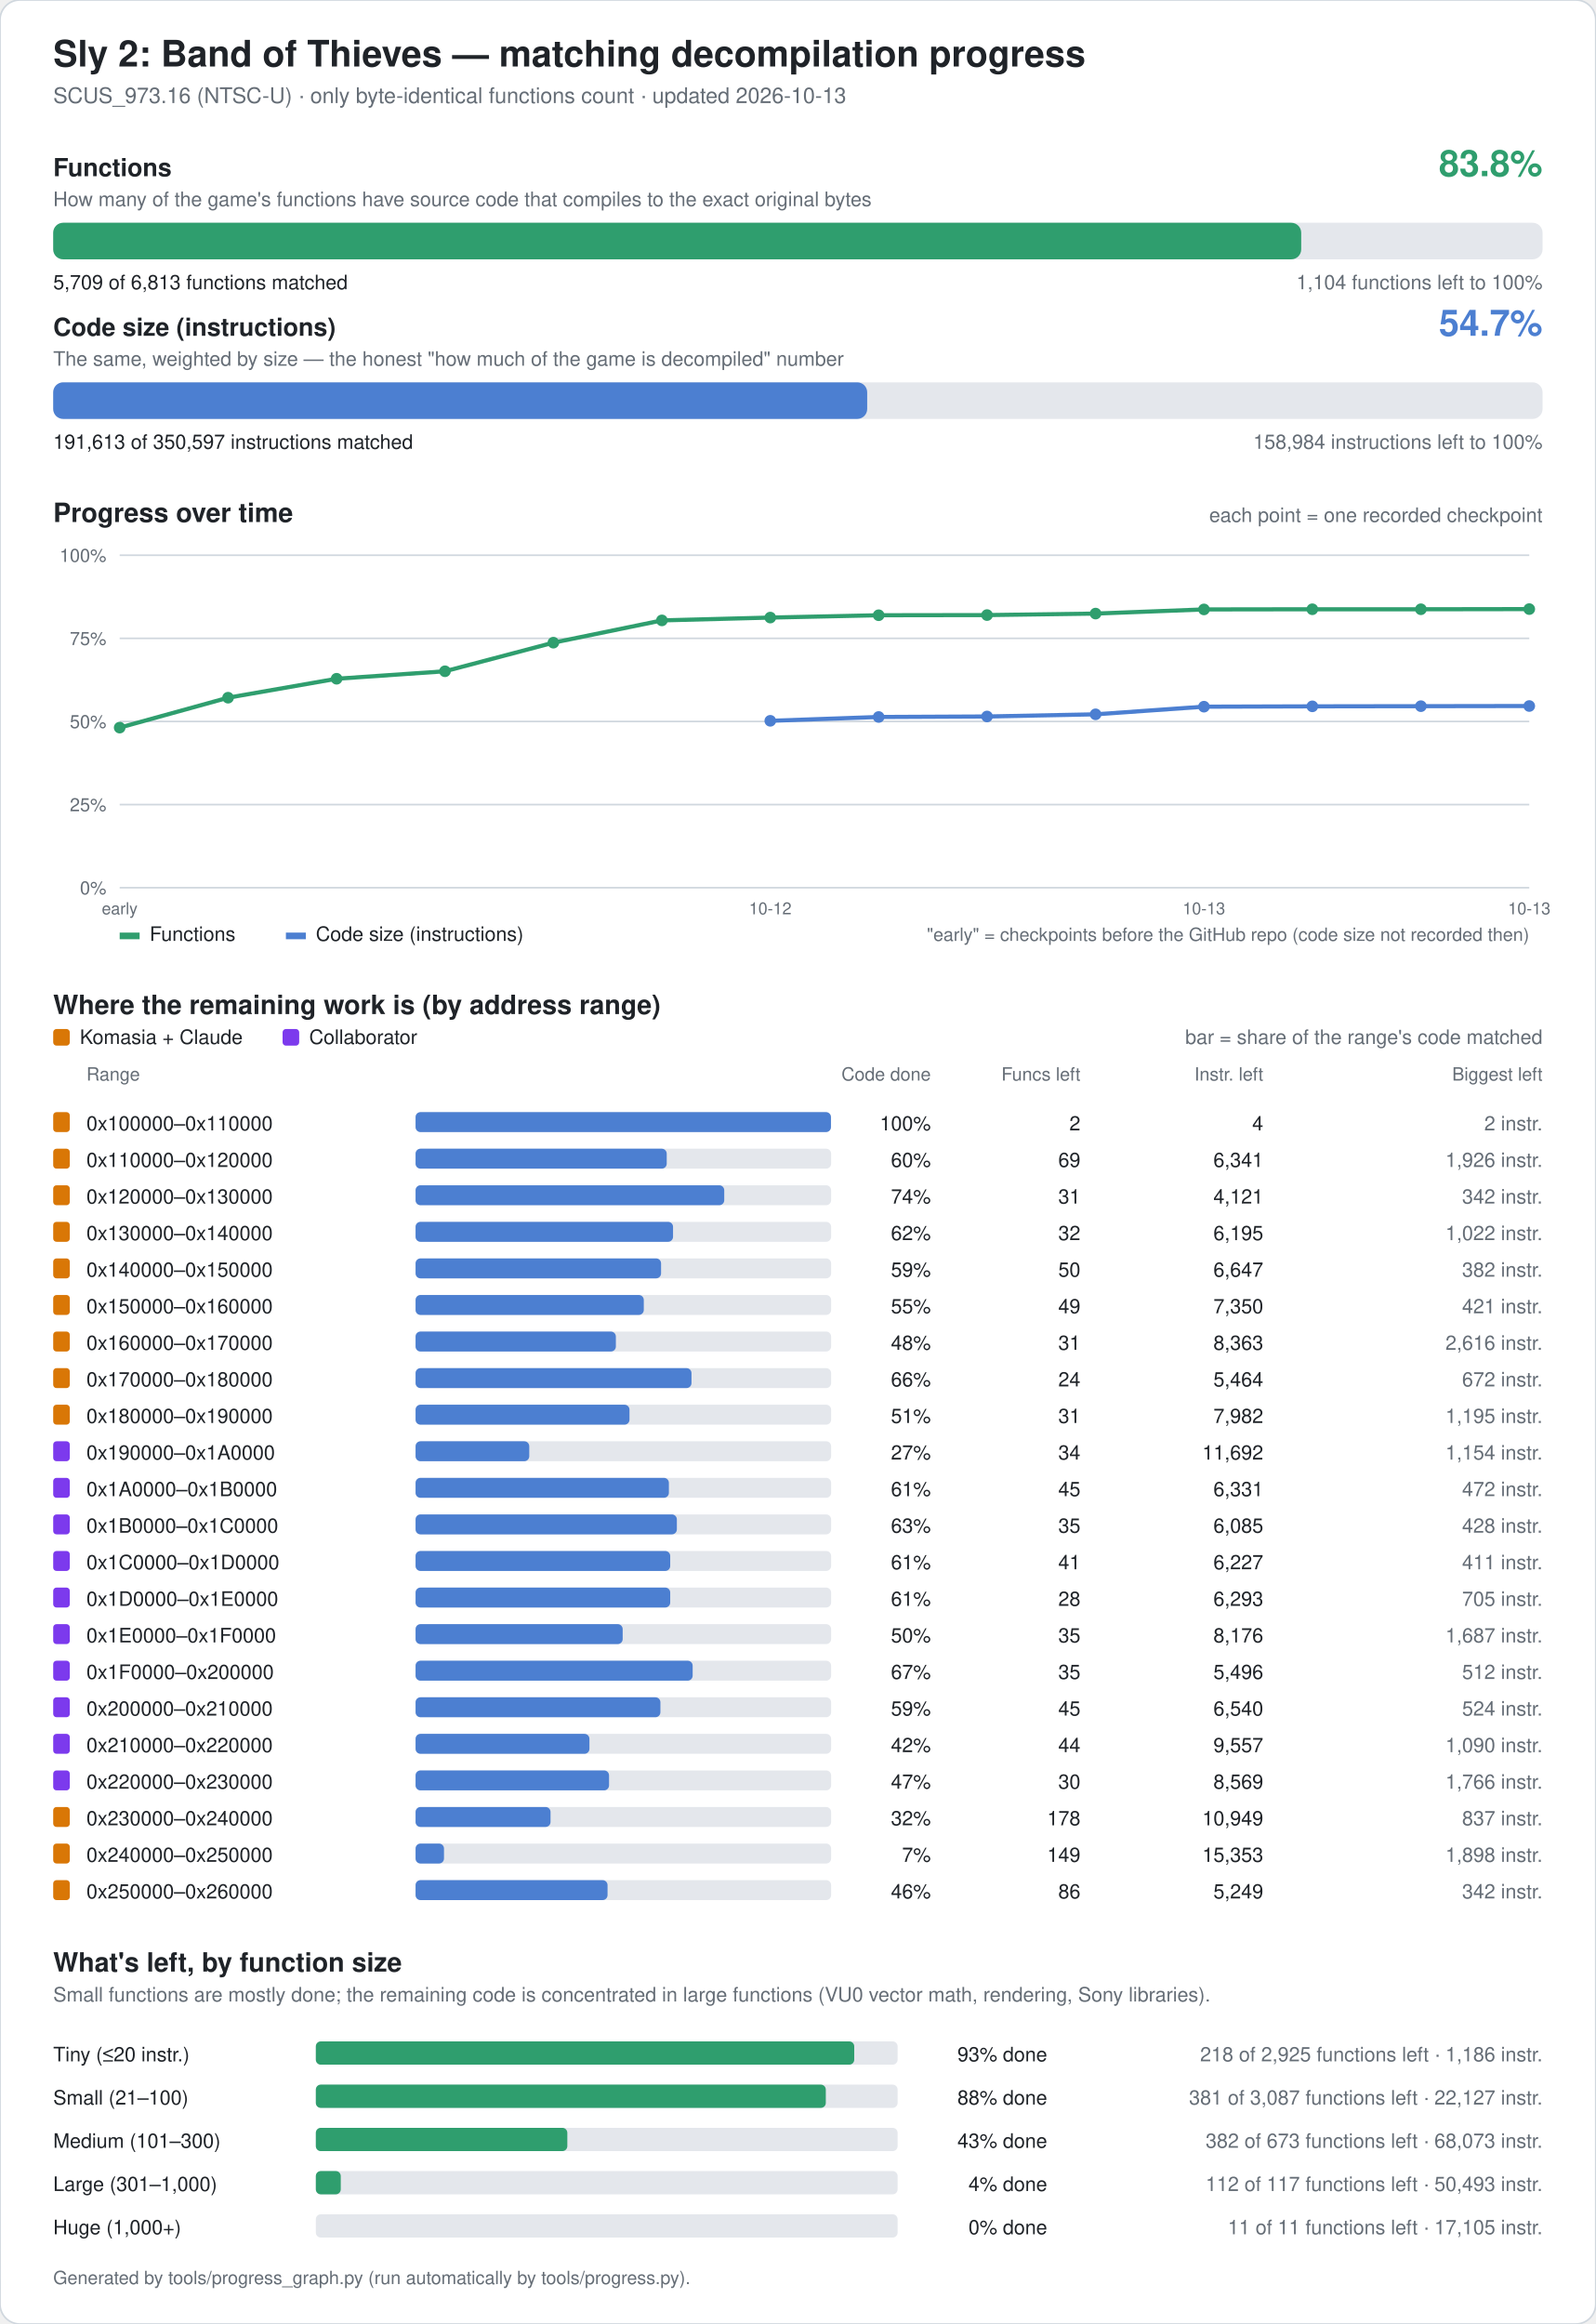
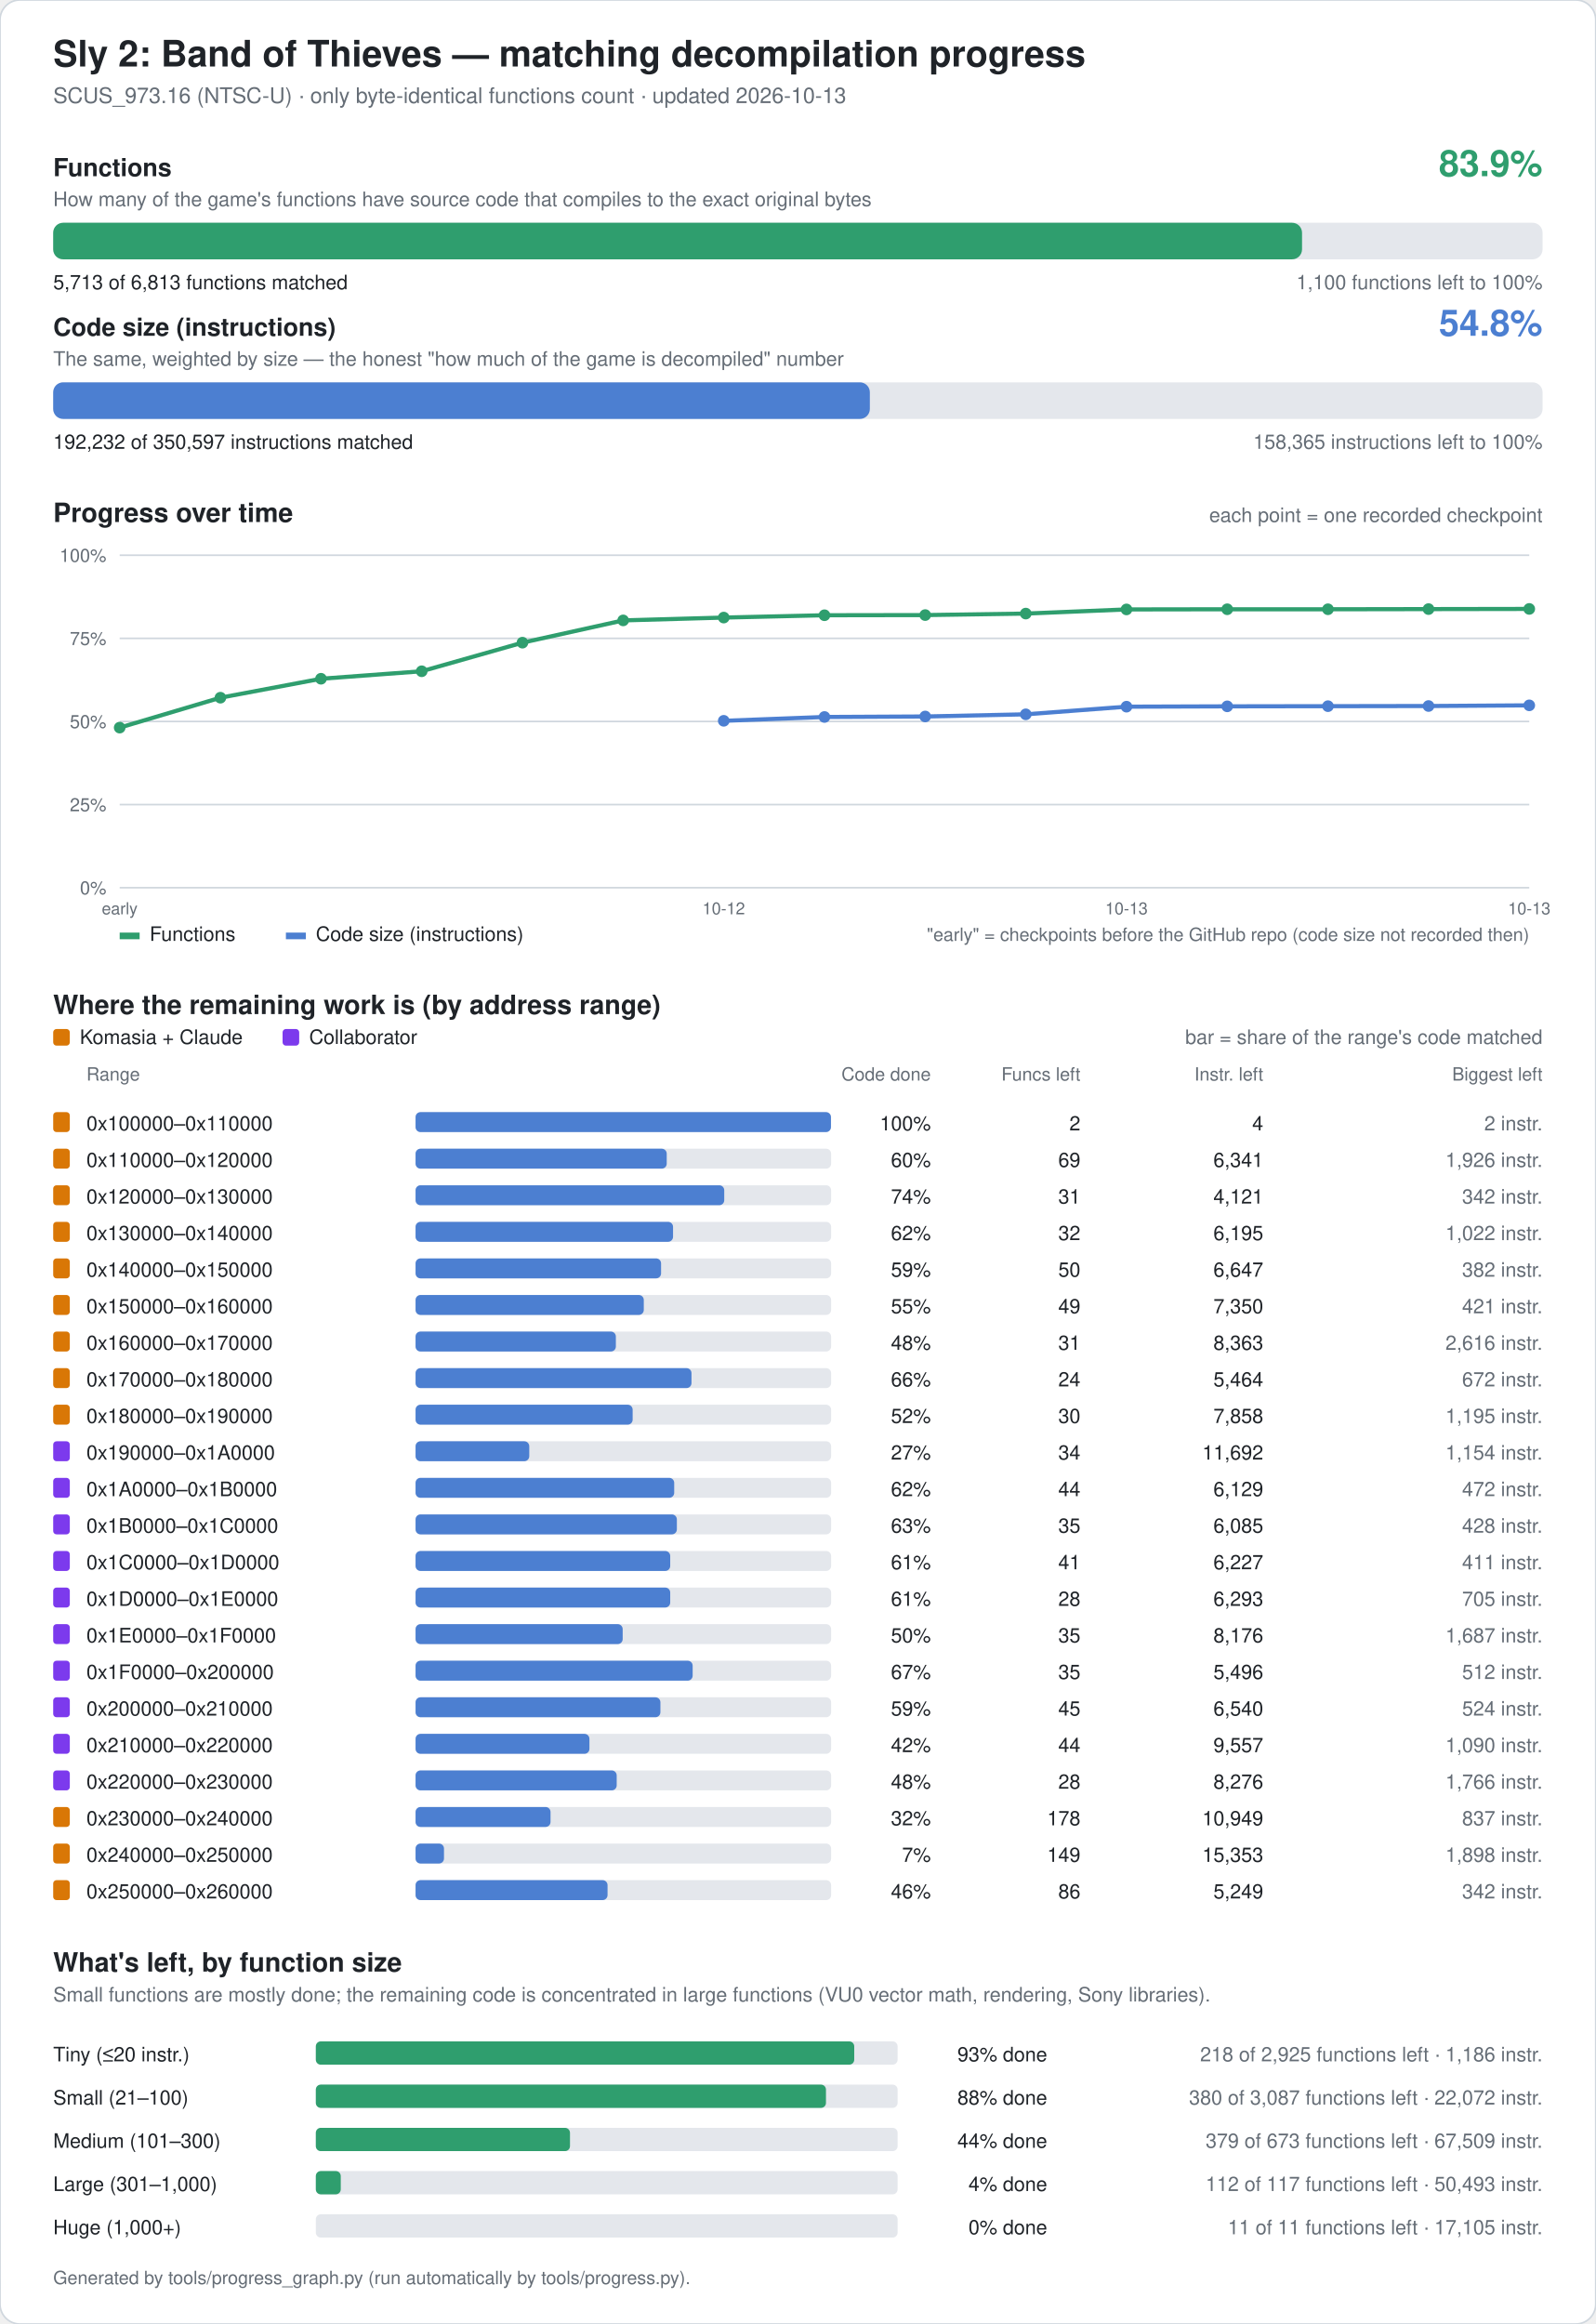
<svg xmlns="http://www.w3.org/2000/svg" width="960" height="1398" viewBox="0 0 960 1398" font-family="-apple-system,BlinkMacSystemFont,Segoe UI,Helvetica,Arial,sans-serif">
  <rect width="960" height="1398" rx="12" fill="#ffffff" stroke="#d0d7de" />
  <text x="32.0" y="40.0" font-size="22" fill="#1f2328" text-anchor="start" font-weight="bold">Sly 2: Band of Thieves — matching decompilation progress</text>
  <text x="32.0" y="62.0" font-size="13" fill="#656d76" text-anchor="start" font-weight="normal">SCUS_973.16 (NTSC-U) · only byte-identical functions count · updated 2026-10-13</text>
  <text x="32.0" y="106.0" font-size="15" fill="#1f2328" text-anchor="start" font-weight="bold">Functions</text>
-   <text x="928.0" y="106.0" font-size="22" fill="#2f9e6e" text-anchor="end" font-weight="bold">83.8%</text>
+   <text x="928.0" y="106.0" font-size="22" fill="#2f9e6e" text-anchor="end" font-weight="bold">83.9%</text>
  <text x="32.0" y="124.0" font-size="12" fill="#656d76" text-anchor="start" font-weight="normal">How many of the game's functions have source code that compiles to the exact original bytes</text>
  <rect x="32" y="134" width="896" height="22" rx="6" fill="#e4e7ec" />
-   <rect x="32" y="134" width="750.8" height="22" rx="6" fill="#2f9e6e" />
-   <text x="32.0" y="174.0" font-size="12" fill="#1f2328" text-anchor="start" font-weight="normal">5,709 of 6,813 functions matched</text>
-   <text x="928.0" y="174.0" font-size="12" fill="#656d76" text-anchor="end" font-weight="normal">1,104 functions left to 100%</text>
+   <rect x="32" y="134" width="751.3" height="22" rx="6" fill="#2f9e6e" />
+   <text x="32.0" y="174.0" font-size="12" fill="#1f2328" text-anchor="start" font-weight="normal">5,713 of 6,813 functions matched</text>
+   <text x="928.0" y="174.0" font-size="12" fill="#656d76" text-anchor="end" font-weight="normal">1,100 functions left to 100%</text>
  <text x="32.0" y="202.0" font-size="15" fill="#1f2328" text-anchor="start" font-weight="bold">Code size (instructions)</text>
-   <text x="928.0" y="202.0" font-size="22" fill="#4c7fd1" text-anchor="end" font-weight="bold">54.7%</text>
+   <text x="928.0" y="202.0" font-size="22" fill="#4c7fd1" text-anchor="end" font-weight="bold">54.8%</text>
  <text x="32.0" y="220.0" font-size="12" fill="#656d76" text-anchor="start" font-weight="normal">The same, weighted by size — the honest "how much of the game is decompiled" number</text>
  <rect x="32" y="230" width="896" height="22" rx="6" fill="#e4e7ec" />
-   <rect x="32" y="230" width="489.7" height="22" rx="6" fill="#4c7fd1" />
-   <text x="32.0" y="270.0" font-size="12" fill="#1f2328" text-anchor="start" font-weight="normal">191,613 of 350,597 instructions matched</text>
-   <text x="928.0" y="270.0" font-size="12" fill="#656d76" text-anchor="end" font-weight="normal">158,984 instructions left to 100%</text>
+   <rect x="32" y="230" width="491.3" height="22" rx="6" fill="#4c7fd1" />
+   <text x="32.0" y="270.0" font-size="12" fill="#1f2328" text-anchor="start" font-weight="normal">192,232 of 350,597 instructions matched</text>
+   <text x="928.0" y="270.0" font-size="12" fill="#656d76" text-anchor="end" font-weight="normal">158,365 instructions left to 100%</text>
  <text x="32.0" y="314.0" font-size="16" fill="#1f2328" text-anchor="start" font-weight="bold">Progress over time</text>
  <text x="928.0" y="314.0" font-size="12" fill="#656d76" text-anchor="end" font-weight="normal">each point = one recorded checkpoint</text>
  <line x1="72" y1="534.0" x2="920" y2="534.0" stroke="#d0d7de" stroke-width="1" />
  <text x="64.0" y="538.0" font-size="11" fill="#656d76" text-anchor="end" font-weight="normal">0%</text>
  <line x1="72" y1="484.0" x2="920" y2="484.0" stroke="#d0d7de" stroke-width="1" />
  <text x="64.0" y="488.0" font-size="11" fill="#656d76" text-anchor="end" font-weight="normal">25%</text>
  <line x1="72" y1="434.0" x2="920" y2="434.0" stroke="#d0d7de" stroke-width="1" />
  <text x="64.0" y="438.0" font-size="11" fill="#656d76" text-anchor="end" font-weight="normal">50%</text>
  <line x1="72" y1="384.0" x2="920" y2="384.0" stroke="#d0d7de" stroke-width="1" />
  <text x="64.0" y="388.0" font-size="11" fill="#656d76" text-anchor="end" font-weight="normal">75%</text>
  <line x1="72" y1="334.0" x2="920" y2="334.0" stroke="#d0d7de" stroke-width="1" />
  <text x="64.0" y="338.0" font-size="11" fill="#656d76" text-anchor="end" font-weight="normal">100%</text>
-   <polyline fill="none" stroke="#2f9e6e" stroke-width="2.5" stroke-linejoin="round" points="72.0,437.7 137.2,419.7 202.5,408.3 267.7,403.8 332.9,386.6 398.2,373.2 463.4,371.5 528.6,370.1 593.8,370.0 659.1,369.1 724.3,366.6 789.5,366.5 854.8,366.5 920.0,366.4" />
+   <polyline fill="none" stroke="#2f9e6e" stroke-width="2.5" stroke-linejoin="round" points="72.0,437.7 132.6,419.7 193.1,408.3 253.7,403.8 314.3,386.6 374.9,373.2 435.4,371.5 496.0,370.1 556.6,370.0 617.1,369.1 677.7,366.6 738.3,366.5 798.9,366.5 859.4,366.4 920.0,366.3" />
  <circle cx="72.0" cy="437.7" r="3.5" fill="#2f9e6e" />
-   <circle cx="137.2" cy="419.7" r="3.5" fill="#2f9e6e" />
-   <circle cx="202.5" cy="408.3" r="3.5" fill="#2f9e6e" />
-   <circle cx="267.7" cy="403.8" r="3.5" fill="#2f9e6e" />
-   <circle cx="332.9" cy="386.6" r="3.5" fill="#2f9e6e" />
-   <circle cx="398.2" cy="373.2" r="3.5" fill="#2f9e6e" />
-   <circle cx="463.4" cy="371.5" r="3.5" fill="#2f9e6e" />
-   <circle cx="528.6" cy="370.1" r="3.5" fill="#2f9e6e" />
-   <circle cx="593.8" cy="370.0" r="3.5" fill="#2f9e6e" />
-   <circle cx="659.1" cy="369.1" r="3.5" fill="#2f9e6e" />
-   <circle cx="724.3" cy="366.6" r="3.5" fill="#2f9e6e" />
-   <circle cx="789.5" cy="366.5" r="3.5" fill="#2f9e6e" />
-   <circle cx="854.8" cy="366.5" r="3.5" fill="#2f9e6e" />
-   <circle cx="920.0" cy="366.4" r="3.5" fill="#2f9e6e" />
-   <polyline fill="none" stroke="#4c7fd1" stroke-width="2.5" stroke-linejoin="round" points="463.4,433.6 528.6,431.3 593.8,431.0 659.1,429.7 724.3,425.1 789.5,424.9 854.8,424.8 920.0,424.7" />
-   <circle cx="463.4" cy="433.6" r="3.5" fill="#4c7fd1" />
-   <circle cx="528.6" cy="431.3" r="3.5" fill="#4c7fd1" />
-   <circle cx="593.8" cy="431.0" r="3.5" fill="#4c7fd1" />
-   <circle cx="659.1" cy="429.7" r="3.5" fill="#4c7fd1" />
-   <circle cx="724.3" cy="425.1" r="3.5" fill="#4c7fd1" />
-   <circle cx="789.5" cy="424.9" r="3.5" fill="#4c7fd1" />
-   <circle cx="854.8" cy="424.8" r="3.5" fill="#4c7fd1" />
-   <circle cx="920.0" cy="424.7" r="3.5" fill="#4c7fd1" />
+   <circle cx="132.6" cy="419.7" r="3.5" fill="#2f9e6e" />
+   <circle cx="193.1" cy="408.3" r="3.5" fill="#2f9e6e" />
+   <circle cx="253.7" cy="403.8" r="3.5" fill="#2f9e6e" />
+   <circle cx="314.3" cy="386.6" r="3.5" fill="#2f9e6e" />
+   <circle cx="374.9" cy="373.2" r="3.5" fill="#2f9e6e" />
+   <circle cx="435.4" cy="371.5" r="3.5" fill="#2f9e6e" />
+   <circle cx="496.0" cy="370.1" r="3.5" fill="#2f9e6e" />
+   <circle cx="556.6" cy="370.0" r="3.5" fill="#2f9e6e" />
+   <circle cx="617.1" cy="369.1" r="3.5" fill="#2f9e6e" />
+   <circle cx="677.7" cy="366.6" r="3.5" fill="#2f9e6e" />
+   <circle cx="738.3" cy="366.5" r="3.5" fill="#2f9e6e" />
+   <circle cx="798.9" cy="366.5" r="3.5" fill="#2f9e6e" />
+   <circle cx="859.4" cy="366.4" r="3.5" fill="#2f9e6e" />
+   <circle cx="920.0" cy="366.3" r="3.5" fill="#2f9e6e" />
+   <polyline fill="none" stroke="#4c7fd1" stroke-width="2.5" stroke-linejoin="round" points="435.4,433.6 496.0,431.3 556.6,431.0 617.1,429.7 677.7,425.1 738.3,424.9 798.9,424.8 859.4,424.7 920.0,424.3" />
+   <circle cx="435.4" cy="433.6" r="3.5" fill="#4c7fd1" />
+   <circle cx="496.0" cy="431.3" r="3.5" fill="#4c7fd1" />
+   <circle cx="556.6" cy="431.0" r="3.5" fill="#4c7fd1" />
+   <circle cx="617.1" cy="429.7" r="3.5" fill="#4c7fd1" />
+   <circle cx="677.7" cy="425.1" r="3.5" fill="#4c7fd1" />
+   <circle cx="738.3" cy="424.9" r="3.5" fill="#4c7fd1" />
+   <circle cx="798.9" cy="424.8" r="3.5" fill="#4c7fd1" />
+   <circle cx="859.4" cy="424.7" r="3.5" fill="#4c7fd1" />
+   <circle cx="920.0" cy="424.3" r="3.5" fill="#4c7fd1" />
  <text x="72.0" y="550.0" font-size="10" fill="#656d76" text-anchor="middle" font-weight="normal">early</text>
-   <text x="463.4" y="550.0" font-size="10" fill="#656d76" text-anchor="middle" font-weight="normal">10-12</text>
-   <text x="724.3" y="550.0" font-size="10" fill="#656d76" text-anchor="middle" font-weight="normal">10-13</text>
+   <text x="435.4" y="550.0" font-size="10" fill="#656d76" text-anchor="middle" font-weight="normal">10-12</text>
+   <text x="677.7" y="550.0" font-size="10" fill="#656d76" text-anchor="middle" font-weight="normal">10-13</text>
  <text x="920.0" y="550.0" font-size="10" fill="#656d76" text-anchor="middle" font-weight="normal">10-13</text>
  <rect x="72" y="561" width="12" height="4" fill="#2f9e6e" />
  <text x="90.0" y="566.0" font-size="12" fill="#1f2328" text-anchor="start" font-weight="normal">Functions</text>
  <rect x="172" y="561" width="12" height="4" fill="#4c7fd1" />
  <text x="190.0" y="566.0" font-size="12" fill="#1f2328" text-anchor="start" font-weight="normal">Code size (instructions)</text>
  <text x="920.0" y="566.0" font-size="11" fill="#656d76" text-anchor="end" font-weight="normal">"early" = checkpoints before the GitHub repo (code size not recorded then)</text>
  <text x="32.0" y="610.0" font-size="16" fill="#1f2328" text-anchor="start" font-weight="bold">Where the remaining work is (by address range)</text>
  <rect x="32" y="619" width="10" height="10" rx="2" fill="#d97706" />
  <text x="48.0" y="628.0" font-size="12" fill="#1f2328" text-anchor="start" font-weight="normal">Komasia + Claude</text>
  <rect x="170" y="619" width="10" height="10" rx="2" fill="#7c3aed" />
  <text x="186.0" y="628.0" font-size="12" fill="#1f2328" text-anchor="start" font-weight="normal">Collaborator</text>
  <text x="928.0" y="628.0" font-size="12" fill="#656d76" text-anchor="end" font-weight="normal">bar = share of the range's code matched</text>
  <text x="52.0" y="650.0" font-size="11" fill="#656d76" text-anchor="start" font-weight="normal">Range</text>
  <text x="560.0" y="650.0" font-size="11" fill="#656d76" text-anchor="end" font-weight="normal">Code done</text>
  <text x="650.0" y="650.0" font-size="11" fill="#656d76" text-anchor="end" font-weight="normal">Funcs left</text>
  <text x="760.0" y="650.0" font-size="11" fill="#656d76" text-anchor="end" font-weight="normal">Instr. left</text>
  <text x="928.0" y="650.0" font-size="11" fill="#656d76" text-anchor="end" font-weight="normal">Biggest left</text>
  <rect x="32" y="669" width="10" height="12" rx="2" fill="#d97706" />
  <text x="52.0" y="680.0" font-size="12" fill="#1f2328" text-anchor="start" font-weight="normal">0x100000–0x110000</text>
  <rect x="250" y="669" width="250" height="12" rx="3" fill="#e4e7ec" />
  <rect x="250" y="669" width="249.9" height="12" rx="3" fill="#4c7fd1" />
  <text x="560.0" y="680.0" font-size="12" fill="#1f2328" text-anchor="end" font-weight="normal">100%</text>
  <text x="650.0" y="680.0" font-size="12" fill="#1f2328" text-anchor="end" font-weight="normal">2</text>
  <text x="760.0" y="680.0" font-size="12" fill="#1f2328" text-anchor="end" font-weight="normal">4</text>
  <text x="928.0" y="680.0" font-size="12" fill="#656d76" text-anchor="end" font-weight="normal">2 instr.</text>
  <rect x="32" y="691" width="10" height="12" rx="2" fill="#d97706" />
  <text x="52.0" y="702.0" font-size="12" fill="#1f2328" text-anchor="start" font-weight="normal">0x110000–0x120000</text>
  <rect x="250" y="691" width="250" height="12" rx="3" fill="#e4e7ec" />
  <rect x="250" y="691" width="151.1" height="12" rx="3" fill="#4c7fd1" />
  <text x="560.0" y="702.0" font-size="12" fill="#1f2328" text-anchor="end" font-weight="normal">60%</text>
  <text x="650.0" y="702.0" font-size="12" fill="#1f2328" text-anchor="end" font-weight="normal">69</text>
  <text x="760.0" y="702.0" font-size="12" fill="#1f2328" text-anchor="end" font-weight="normal">6,341</text>
  <text x="928.0" y="702.0" font-size="12" fill="#656d76" text-anchor="end" font-weight="normal">1,926 instr.</text>
  <rect x="32" y="713" width="10" height="12" rx="2" fill="#d97706" />
  <text x="52.0" y="724.0" font-size="12" fill="#1f2328" text-anchor="start" font-weight="normal">0x120000–0x130000</text>
  <rect x="250" y="713" width="250" height="12" rx="3" fill="#e4e7ec" />
  <rect x="250" y="713" width="185.7" height="12" rx="3" fill="#4c7fd1" />
  <text x="560.0" y="724.0" font-size="12" fill="#1f2328" text-anchor="end" font-weight="normal">74%</text>
  <text x="650.0" y="724.0" font-size="12" fill="#1f2328" text-anchor="end" font-weight="normal">31</text>
  <text x="760.0" y="724.0" font-size="12" fill="#1f2328" text-anchor="end" font-weight="normal">4,121</text>
  <text x="928.0" y="724.0" font-size="12" fill="#656d76" text-anchor="end" font-weight="normal">342 instr.</text>
  <rect x="32" y="735" width="10" height="12" rx="2" fill="#d97706" />
  <text x="52.0" y="746.0" font-size="12" fill="#1f2328" text-anchor="start" font-weight="normal">0x130000–0x140000</text>
  <rect x="250" y="735" width="250" height="12" rx="3" fill="#e4e7ec" />
  <rect x="250" y="735" width="154.9" height="12" rx="3" fill="#4c7fd1" />
  <text x="560.0" y="746.0" font-size="12" fill="#1f2328" text-anchor="end" font-weight="normal">62%</text>
  <text x="650.0" y="746.0" font-size="12" fill="#1f2328" text-anchor="end" font-weight="normal">32</text>
  <text x="760.0" y="746.0" font-size="12" fill="#1f2328" text-anchor="end" font-weight="normal">6,195</text>
  <text x="928.0" y="746.0" font-size="12" fill="#656d76" text-anchor="end" font-weight="normal">1,022 instr.</text>
  <rect x="32" y="757" width="10" height="12" rx="2" fill="#d97706" />
  <text x="52.0" y="768.0" font-size="12" fill="#1f2328" text-anchor="start" font-weight="normal">0x140000–0x150000</text>
  <rect x="250" y="757" width="250" height="12" rx="3" fill="#e4e7ec" />
  <rect x="250" y="757" width="147.7" height="12" rx="3" fill="#4c7fd1" />
  <text x="560.0" y="768.0" font-size="12" fill="#1f2328" text-anchor="end" font-weight="normal">59%</text>
  <text x="650.0" y="768.0" font-size="12" fill="#1f2328" text-anchor="end" font-weight="normal">50</text>
  <text x="760.0" y="768.0" font-size="12" fill="#1f2328" text-anchor="end" font-weight="normal">6,647</text>
  <text x="928.0" y="768.0" font-size="12" fill="#656d76" text-anchor="end" font-weight="normal">382 instr.</text>
  <rect x="32" y="779" width="10" height="12" rx="2" fill="#d97706" />
  <text x="52.0" y="790.0" font-size="12" fill="#1f2328" text-anchor="start" font-weight="normal">0x150000–0x160000</text>
  <rect x="250" y="779" width="250" height="12" rx="3" fill="#e4e7ec" />
  <rect x="250" y="779" width="137.3" height="12" rx="3" fill="#4c7fd1" />
  <text x="560.0" y="790.0" font-size="12" fill="#1f2328" text-anchor="end" font-weight="normal">55%</text>
  <text x="650.0" y="790.0" font-size="12" fill="#1f2328" text-anchor="end" font-weight="normal">49</text>
  <text x="760.0" y="790.0" font-size="12" fill="#1f2328" text-anchor="end" font-weight="normal">7,350</text>
  <text x="928.0" y="790.0" font-size="12" fill="#656d76" text-anchor="end" font-weight="normal">421 instr.</text>
  <rect x="32" y="801" width="10" height="12" rx="2" fill="#d97706" />
  <text x="52.0" y="812.0" font-size="12" fill="#1f2328" text-anchor="start" font-weight="normal">0x160000–0x170000</text>
  <rect x="250" y="801" width="250" height="12" rx="3" fill="#e4e7ec" />
  <rect x="250" y="801" width="120.5" height="12" rx="3" fill="#4c7fd1" />
  <text x="560.0" y="812.0" font-size="12" fill="#1f2328" text-anchor="end" font-weight="normal">48%</text>
  <text x="650.0" y="812.0" font-size="12" fill="#1f2328" text-anchor="end" font-weight="normal">31</text>
  <text x="760.0" y="812.0" font-size="12" fill="#1f2328" text-anchor="end" font-weight="normal">8,363</text>
  <text x="928.0" y="812.0" font-size="12" fill="#656d76" text-anchor="end" font-weight="normal">2,616 instr.</text>
  <rect x="32" y="823" width="10" height="12" rx="2" fill="#d97706" />
  <text x="52.0" y="834.0" font-size="12" fill="#1f2328" text-anchor="start" font-weight="normal">0x170000–0x180000</text>
  <rect x="250" y="823" width="250" height="12" rx="3" fill="#e4e7ec" />
  <rect x="250" y="823" width="166.0" height="12" rx="3" fill="#4c7fd1" />
  <text x="560.0" y="834.0" font-size="12" fill="#1f2328" text-anchor="end" font-weight="normal">66%</text>
  <text x="650.0" y="834.0" font-size="12" fill="#1f2328" text-anchor="end" font-weight="normal">24</text>
  <text x="760.0" y="834.0" font-size="12" fill="#1f2328" text-anchor="end" font-weight="normal">5,464</text>
  <text x="928.0" y="834.0" font-size="12" fill="#656d76" text-anchor="end" font-weight="normal">672 instr.</text>
  <rect x="32" y="845" width="10" height="12" rx="2" fill="#d97706" />
  <text x="52.0" y="856.0" font-size="12" fill="#1f2328" text-anchor="start" font-weight="normal">0x180000–0x190000</text>
  <rect x="250" y="845" width="250" height="12" rx="3" fill="#e4e7ec" />
-   <rect x="250" y="845" width="128.7" height="12" rx="3" fill="#4c7fd1" />
-   <text x="560.0" y="856.0" font-size="12" fill="#1f2328" text-anchor="end" font-weight="normal">51%</text>
-   <text x="650.0" y="856.0" font-size="12" fill="#1f2328" text-anchor="end" font-weight="normal">31</text>
-   <text x="760.0" y="856.0" font-size="12" fill="#1f2328" text-anchor="end" font-weight="normal">7,982</text>
+   <rect x="250" y="845" width="130.6" height="12" rx="3" fill="#4c7fd1" />
+   <text x="560.0" y="856.0" font-size="12" fill="#1f2328" text-anchor="end" font-weight="normal">52%</text>
+   <text x="650.0" y="856.0" font-size="12" fill="#1f2328" text-anchor="end" font-weight="normal">30</text>
+   <text x="760.0" y="856.0" font-size="12" fill="#1f2328" text-anchor="end" font-weight="normal">7,858</text>
  <text x="928.0" y="856.0" font-size="12" fill="#656d76" text-anchor="end" font-weight="normal">1,195 instr.</text>
  <rect x="32" y="867" width="10" height="12" rx="2" fill="#7c3aed" />
  <text x="52.0" y="878.0" font-size="12" fill="#1f2328" text-anchor="start" font-weight="normal">0x190000–0x1A0000</text>
  <rect x="250" y="867" width="250" height="12" rx="3" fill="#e4e7ec" />
  <rect x="250" y="867" width="68.4" height="12" rx="3" fill="#4c7fd1" />
  <text x="560.0" y="878.0" font-size="12" fill="#1f2328" text-anchor="end" font-weight="normal">27%</text>
  <text x="650.0" y="878.0" font-size="12" fill="#1f2328" text-anchor="end" font-weight="normal">34</text>
  <text x="760.0" y="878.0" font-size="12" fill="#1f2328" text-anchor="end" font-weight="normal">11,692</text>
  <text x="928.0" y="878.0" font-size="12" fill="#656d76" text-anchor="end" font-weight="normal">1,154 instr.</text>
  <rect x="32" y="889" width="10" height="12" rx="2" fill="#7c3aed" />
  <text x="52.0" y="900.0" font-size="12" fill="#1f2328" text-anchor="start" font-weight="normal">0x1A0000–0x1B0000</text>
  <rect x="250" y="889" width="250" height="12" rx="3" fill="#e4e7ec" />
-   <rect x="250" y="889" width="152.4" height="12" rx="3" fill="#4c7fd1" />
-   <text x="560.0" y="900.0" font-size="12" fill="#1f2328" text-anchor="end" font-weight="normal">61%</text>
-   <text x="650.0" y="900.0" font-size="12" fill="#1f2328" text-anchor="end" font-weight="normal">45</text>
-   <text x="760.0" y="900.0" font-size="12" fill="#1f2328" text-anchor="end" font-weight="normal">6,331</text>
+   <rect x="250" y="889" width="155.6" height="12" rx="3" fill="#4c7fd1" />
+   <text x="560.0" y="900.0" font-size="12" fill="#1f2328" text-anchor="end" font-weight="normal">62%</text>
+   <text x="650.0" y="900.0" font-size="12" fill="#1f2328" text-anchor="end" font-weight="normal">44</text>
+   <text x="760.0" y="900.0" font-size="12" fill="#1f2328" text-anchor="end" font-weight="normal">6,129</text>
  <text x="928.0" y="900.0" font-size="12" fill="#656d76" text-anchor="end" font-weight="normal">472 instr.</text>
  <rect x="32" y="911" width="10" height="12" rx="2" fill="#7c3aed" />
  <text x="52.0" y="922.0" font-size="12" fill="#1f2328" text-anchor="start" font-weight="normal">0x1B0000–0x1C0000</text>
  <rect x="250" y="911" width="250" height="12" rx="3" fill="#e4e7ec" />
  <rect x="250" y="911" width="157.2" height="12" rx="3" fill="#4c7fd1" />
  <text x="560.0" y="922.0" font-size="12" fill="#1f2328" text-anchor="end" font-weight="normal">63%</text>
  <text x="650.0" y="922.0" font-size="12" fill="#1f2328" text-anchor="end" font-weight="normal">35</text>
  <text x="760.0" y="922.0" font-size="12" fill="#1f2328" text-anchor="end" font-weight="normal">6,085</text>
  <text x="928.0" y="922.0" font-size="12" fill="#656d76" text-anchor="end" font-weight="normal">428 instr.</text>
  <rect x="32" y="933" width="10" height="12" rx="2" fill="#7c3aed" />
  <text x="52.0" y="944.0" font-size="12" fill="#1f2328" text-anchor="start" font-weight="normal">0x1C0000–0x1D0000</text>
  <rect x="250" y="933" width="250" height="12" rx="3" fill="#e4e7ec" />
  <rect x="250" y="933" width="153.2" height="12" rx="3" fill="#4c7fd1" />
  <text x="560.0" y="944.0" font-size="12" fill="#1f2328" text-anchor="end" font-weight="normal">61%</text>
  <text x="650.0" y="944.0" font-size="12" fill="#1f2328" text-anchor="end" font-weight="normal">41</text>
  <text x="760.0" y="944.0" font-size="12" fill="#1f2328" text-anchor="end" font-weight="normal">6,227</text>
  <text x="928.0" y="944.0" font-size="12" fill="#656d76" text-anchor="end" font-weight="normal">411 instr.</text>
  <rect x="32" y="955" width="10" height="12" rx="2" fill="#7c3aed" />
  <text x="52.0" y="966.0" font-size="12" fill="#1f2328" text-anchor="start" font-weight="normal">0x1D0000–0x1E0000</text>
  <rect x="250" y="955" width="250" height="12" rx="3" fill="#e4e7ec" />
  <rect x="250" y="955" width="153.2" height="12" rx="3" fill="#4c7fd1" />
  <text x="560.0" y="966.0" font-size="12" fill="#1f2328" text-anchor="end" font-weight="normal">61%</text>
  <text x="650.0" y="966.0" font-size="12" fill="#1f2328" text-anchor="end" font-weight="normal">28</text>
  <text x="760.0" y="966.0" font-size="12" fill="#1f2328" text-anchor="end" font-weight="normal">6,293</text>
  <text x="928.0" y="966.0" font-size="12" fill="#656d76" text-anchor="end" font-weight="normal">705 instr.</text>
  <rect x="32" y="977" width="10" height="12" rx="2" fill="#7c3aed" />
  <text x="52.0" y="988.0" font-size="12" fill="#1f2328" text-anchor="start" font-weight="normal">0x1E0000–0x1F0000</text>
  <rect x="250" y="977" width="250" height="12" rx="3" fill="#e4e7ec" />
  <rect x="250" y="977" width="124.6" height="12" rx="3" fill="#4c7fd1" />
  <text x="560.0" y="988.0" font-size="12" fill="#1f2328" text-anchor="end" font-weight="normal">50%</text>
  <text x="650.0" y="988.0" font-size="12" fill="#1f2328" text-anchor="end" font-weight="normal">35</text>
  <text x="760.0" y="988.0" font-size="12" fill="#1f2328" text-anchor="end" font-weight="normal">8,176</text>
  <text x="928.0" y="988.0" font-size="12" fill="#656d76" text-anchor="end" font-weight="normal">1,687 instr.</text>
  <rect x="32" y="999" width="10" height="12" rx="2" fill="#7c3aed" />
  <text x="52.0" y="1010.0" font-size="12" fill="#1f2328" text-anchor="start" font-weight="normal">0x1F0000–0x200000</text>
  <rect x="250" y="999" width="250" height="12" rx="3" fill="#e4e7ec" />
  <rect x="250" y="999" width="166.7" height="12" rx="3" fill="#4c7fd1" />
  <text x="560.0" y="1010.0" font-size="12" fill="#1f2328" text-anchor="end" font-weight="normal">67%</text>
  <text x="650.0" y="1010.0" font-size="12" fill="#1f2328" text-anchor="end" font-weight="normal">35</text>
  <text x="760.0" y="1010.0" font-size="12" fill="#1f2328" text-anchor="end" font-weight="normal">5,496</text>
  <text x="928.0" y="1010.0" font-size="12" fill="#656d76" text-anchor="end" font-weight="normal">512 instr.</text>
  <rect x="32" y="1021" width="10" height="12" rx="2" fill="#7c3aed" />
  <text x="52.0" y="1032.0" font-size="12" fill="#1f2328" text-anchor="start" font-weight="normal">0x200000–0x210000</text>
  <rect x="250" y="1021" width="250" height="12" rx="3" fill="#e4e7ec" />
  <rect x="250" y="1021" width="147.3" height="12" rx="3" fill="#4c7fd1" />
  <text x="560.0" y="1032.0" font-size="12" fill="#1f2328" text-anchor="end" font-weight="normal">59%</text>
  <text x="650.0" y="1032.0" font-size="12" fill="#1f2328" text-anchor="end" font-weight="normal">45</text>
  <text x="760.0" y="1032.0" font-size="12" fill="#1f2328" text-anchor="end" font-weight="normal">6,540</text>
  <text x="928.0" y="1032.0" font-size="12" fill="#656d76" text-anchor="end" font-weight="normal">524 instr.</text>
  <rect x="32" y="1043" width="10" height="12" rx="2" fill="#7c3aed" />
  <text x="52.0" y="1054.0" font-size="12" fill="#1f2328" text-anchor="start" font-weight="normal">0x210000–0x220000</text>
  <rect x="250" y="1043" width="250" height="12" rx="3" fill="#e4e7ec" />
  <rect x="250" y="1043" width="104.6" height="12" rx="3" fill="#4c7fd1" />
  <text x="560.0" y="1054.0" font-size="12" fill="#1f2328" text-anchor="end" font-weight="normal">42%</text>
  <text x="650.0" y="1054.0" font-size="12" fill="#1f2328" text-anchor="end" font-weight="normal">44</text>
  <text x="760.0" y="1054.0" font-size="12" fill="#1f2328" text-anchor="end" font-weight="normal">9,557</text>
  <text x="928.0" y="1054.0" font-size="12" fill="#656d76" text-anchor="end" font-weight="normal">1,090 instr.</text>
  <rect x="32" y="1065" width="10" height="12" rx="2" fill="#7c3aed" />
  <text x="52.0" y="1076.0" font-size="12" fill="#1f2328" text-anchor="start" font-weight="normal">0x220000–0x230000</text>
  <rect x="250" y="1065" width="250" height="12" rx="3" fill="#e4e7ec" />
-   <rect x="250" y="1065" width="116.4" height="12" rx="3" fill="#4c7fd1" />
-   <text x="560.0" y="1076.0" font-size="12" fill="#1f2328" text-anchor="end" font-weight="normal">47%</text>
-   <text x="650.0" y="1076.0" font-size="12" fill="#1f2328" text-anchor="end" font-weight="normal">30</text>
-   <text x="760.0" y="1076.0" font-size="12" fill="#1f2328" text-anchor="end" font-weight="normal">8,569</text>
+   <rect x="250" y="1065" width="121.0" height="12" rx="3" fill="#4c7fd1" />
+   <text x="560.0" y="1076.0" font-size="12" fill="#1f2328" text-anchor="end" font-weight="normal">48%</text>
+   <text x="650.0" y="1076.0" font-size="12" fill="#1f2328" text-anchor="end" font-weight="normal">28</text>
+   <text x="760.0" y="1076.0" font-size="12" fill="#1f2328" text-anchor="end" font-weight="normal">8,276</text>
  <text x="928.0" y="1076.0" font-size="12" fill="#656d76" text-anchor="end" font-weight="normal">1,766 instr.</text>
  <rect x="32" y="1087" width="10" height="12" rx="2" fill="#d97706" />
  <text x="52.0" y="1098.0" font-size="12" fill="#1f2328" text-anchor="start" font-weight="normal">0x230000–0x240000</text>
  <rect x="250" y="1087" width="250" height="12" rx="3" fill="#e4e7ec" />
  <rect x="250" y="1087" width="81.2" height="12" rx="3" fill="#4c7fd1" />
  <text x="560.0" y="1098.0" font-size="12" fill="#1f2328" text-anchor="end" font-weight="normal">32%</text>
  <text x="650.0" y="1098.0" font-size="12" fill="#1f2328" text-anchor="end" font-weight="normal">178</text>
  <text x="760.0" y="1098.0" font-size="12" fill="#1f2328" text-anchor="end" font-weight="normal">10,949</text>
  <text x="928.0" y="1098.0" font-size="12" fill="#656d76" text-anchor="end" font-weight="normal">837 instr.</text>
  <rect x="32" y="1109" width="10" height="12" rx="2" fill="#d97706" />
  <text x="52.0" y="1120.0" font-size="12" fill="#1f2328" text-anchor="start" font-weight="normal">0x240000–0x250000</text>
  <rect x="250" y="1109" width="250" height="12" rx="3" fill="#e4e7ec" />
  <rect x="250" y="1109" width="17.1" height="12" rx="3" fill="#4c7fd1" />
  <text x="560.0" y="1120.0" font-size="12" fill="#1f2328" text-anchor="end" font-weight="normal">7%</text>
  <text x="650.0" y="1120.0" font-size="12" fill="#1f2328" text-anchor="end" font-weight="normal">149</text>
  <text x="760.0" y="1120.0" font-size="12" fill="#1f2328" text-anchor="end" font-weight="normal">15,353</text>
  <text x="928.0" y="1120.0" font-size="12" fill="#656d76" text-anchor="end" font-weight="normal">1,898 instr.</text>
  <rect x="32" y="1131" width="10" height="12" rx="2" fill="#d97706" />
  <text x="52.0" y="1142.0" font-size="12" fill="#1f2328" text-anchor="start" font-weight="normal">0x250000–0x260000</text>
  <rect x="250" y="1131" width="250" height="12" rx="3" fill="#e4e7ec" />
  <rect x="250" y="1131" width="115.5" height="12" rx="3" fill="#4c7fd1" />
  <text x="560.0" y="1142.0" font-size="12" fill="#1f2328" text-anchor="end" font-weight="normal">46%</text>
  <text x="650.0" y="1142.0" font-size="12" fill="#1f2328" text-anchor="end" font-weight="normal">86</text>
  <text x="760.0" y="1142.0" font-size="12" fill="#1f2328" text-anchor="end" font-weight="normal">5,249</text>
  <text x="928.0" y="1142.0" font-size="12" fill="#656d76" text-anchor="end" font-weight="normal">342 instr.</text>
  <text x="32.0" y="1186.0" font-size="16" fill="#1f2328" text-anchor="start" font-weight="bold">What's left, by function size</text>
  <text x="32.0" y="1204.0" font-size="12" fill="#656d76" text-anchor="start" font-weight="normal">Small functions are mostly done; the remaining code is concentrated in large functions (VU0 vector math, rendering, Sony libraries).</text>
  <text x="32.0" y="1240.0" font-size="12" fill="#1f2328" text-anchor="start" font-weight="normal">Tiny (≤20 instr.)</text>
  <rect x="190" y="1228" width="350" height="14" rx="3" fill="#e4e7ec" />
  <rect x="190" y="1228" width="323.9" height="14" rx="3" fill="#2f9e6e" />
  <text x="630.0" y="1240.0" font-size="12" fill="#1f2328" text-anchor="end" font-weight="normal">93% done</text>
  <text x="928.0" y="1240.0" font-size="12" fill="#656d76" text-anchor="end" font-weight="normal">218 of 2,925 functions left · 1,186 instr.</text>
  <text x="32.0" y="1266.0" font-size="12" fill="#1f2328" text-anchor="start" font-weight="normal">Small (21–100)</text>
  <rect x="190" y="1254" width="350" height="14" rx="3" fill="#e4e7ec" />
-   <rect x="190" y="1254" width="306.8" height="14" rx="3" fill="#2f9e6e" />
+   <rect x="190" y="1254" width="306.9" height="14" rx="3" fill="#2f9e6e" />
  <text x="630.0" y="1266.0" font-size="12" fill="#1f2328" text-anchor="end" font-weight="normal">88% done</text>
-   <text x="928.0" y="1266.0" font-size="12" fill="#656d76" text-anchor="end" font-weight="normal">381 of 3,087 functions left · 22,127 instr.</text>
+   <text x="928.0" y="1266.0" font-size="12" fill="#656d76" text-anchor="end" font-weight="normal">380 of 3,087 functions left · 22,072 instr.</text>
  <text x="32.0" y="1292.0" font-size="12" fill="#1f2328" text-anchor="start" font-weight="normal">Medium (101–300)</text>
  <rect x="190" y="1280" width="350" height="14" rx="3" fill="#e4e7ec" />
-   <rect x="190" y="1280" width="151.3" height="14" rx="3" fill="#2f9e6e" />
-   <text x="630.0" y="1292.0" font-size="12" fill="#1f2328" text-anchor="end" font-weight="normal">43% done</text>
-   <text x="928.0" y="1292.0" font-size="12" fill="#656d76" text-anchor="end" font-weight="normal">382 of 673 functions left · 68,073 instr.</text>
+   <rect x="190" y="1280" width="152.9" height="14" rx="3" fill="#2f9e6e" />
+   <text x="630.0" y="1292.0" font-size="12" fill="#1f2328" text-anchor="end" font-weight="normal">44% done</text>
+   <text x="928.0" y="1292.0" font-size="12" fill="#656d76" text-anchor="end" font-weight="normal">379 of 673 functions left · 67,509 instr.</text>
  <text x="32.0" y="1318.0" font-size="12" fill="#1f2328" text-anchor="start" font-weight="normal">Large (301–1,000)</text>
  <rect x="190" y="1306" width="350" height="14" rx="3" fill="#e4e7ec" />
  <rect x="190" y="1306" width="15.0" height="14" rx="3" fill="#2f9e6e" />
  <text x="630.0" y="1318.0" font-size="12" fill="#1f2328" text-anchor="end" font-weight="normal">4% done</text>
  <text x="928.0" y="1318.0" font-size="12" fill="#656d76" text-anchor="end" font-weight="normal">112 of 117 functions left · 50,493 instr.</text>
  <text x="32.0" y="1344.0" font-size="12" fill="#1f2328" text-anchor="start" font-weight="normal">Huge (1,000+)</text>
  <rect x="190" y="1332" width="350" height="14" rx="3" fill="#e4e7ec" />
  <rect x="190" y="1332" width="0.0" height="14" rx="3" fill="#2f9e6e" />
  <text x="630.0" y="1344.0" font-size="12" fill="#1f2328" text-anchor="end" font-weight="normal">0% done</text>
  <text x="928.0" y="1344.0" font-size="12" fill="#656d76" text-anchor="end" font-weight="normal">11 of 11 functions left · 17,105 instr.</text>
  <text x="32.0" y="1374.0" font-size="11" fill="#656d76" text-anchor="start" font-weight="normal">Generated by tools/progress_graph.py (run automatically by tools/progress.py).</text>
</svg>
